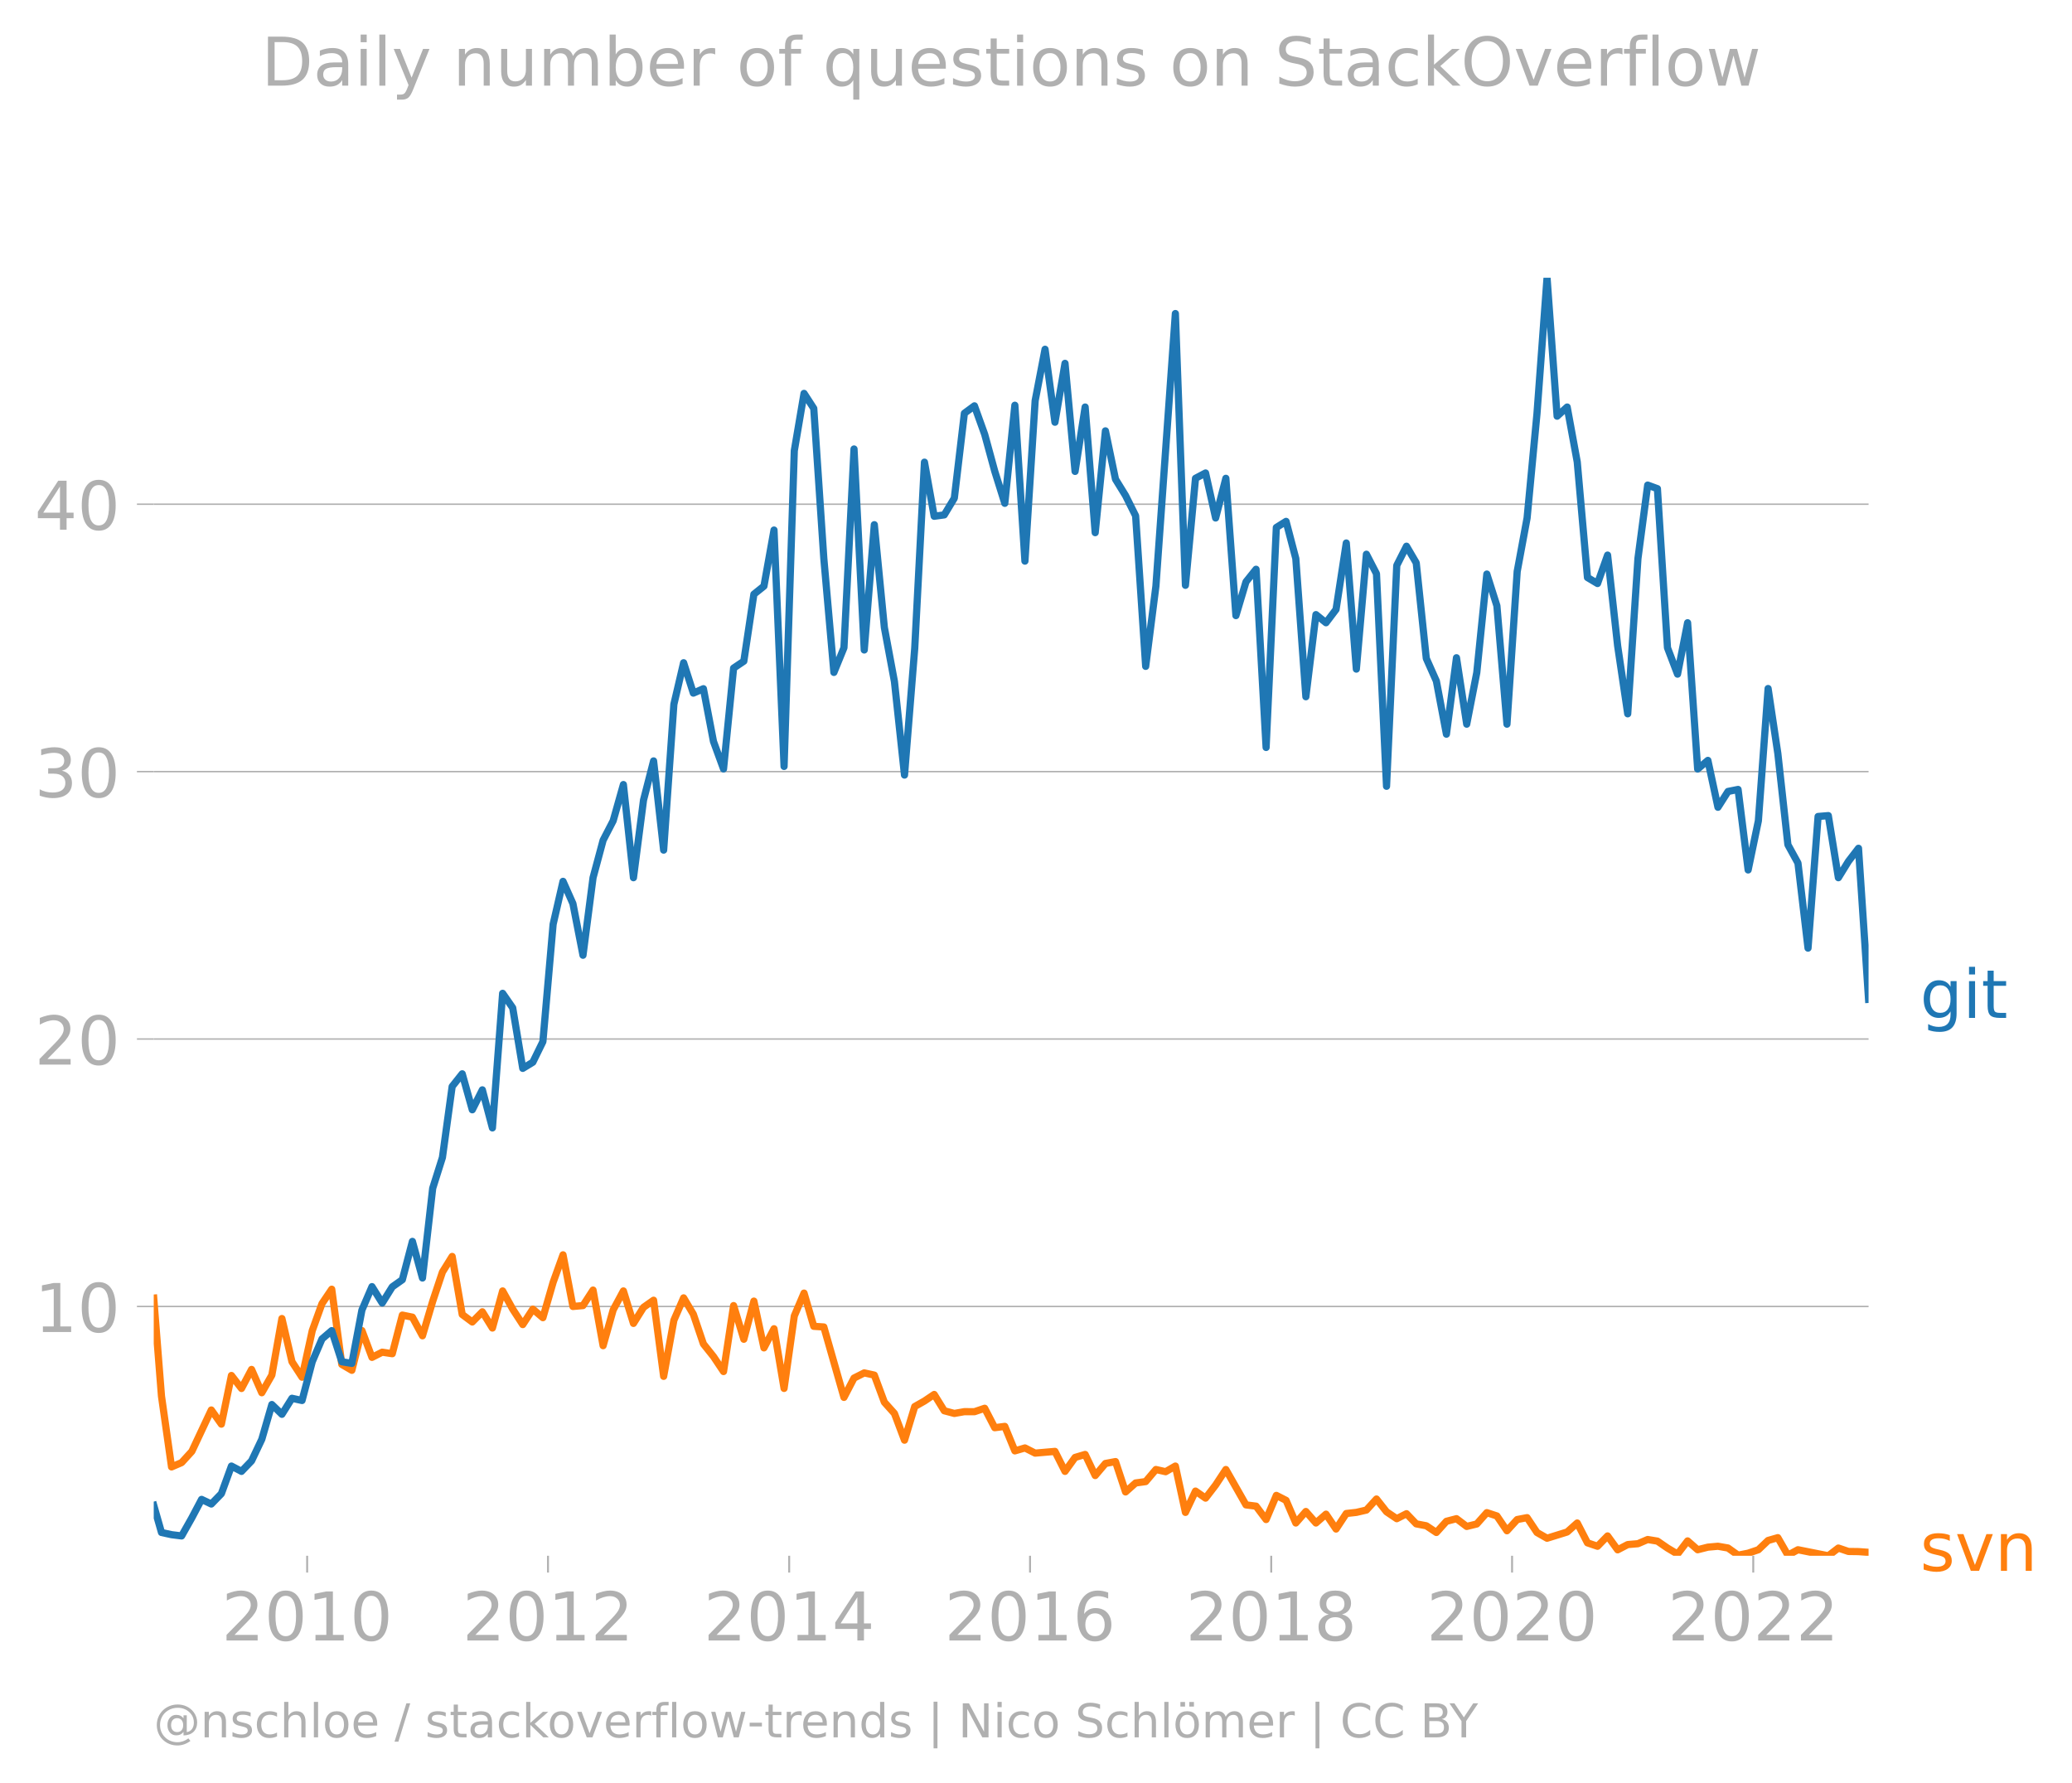
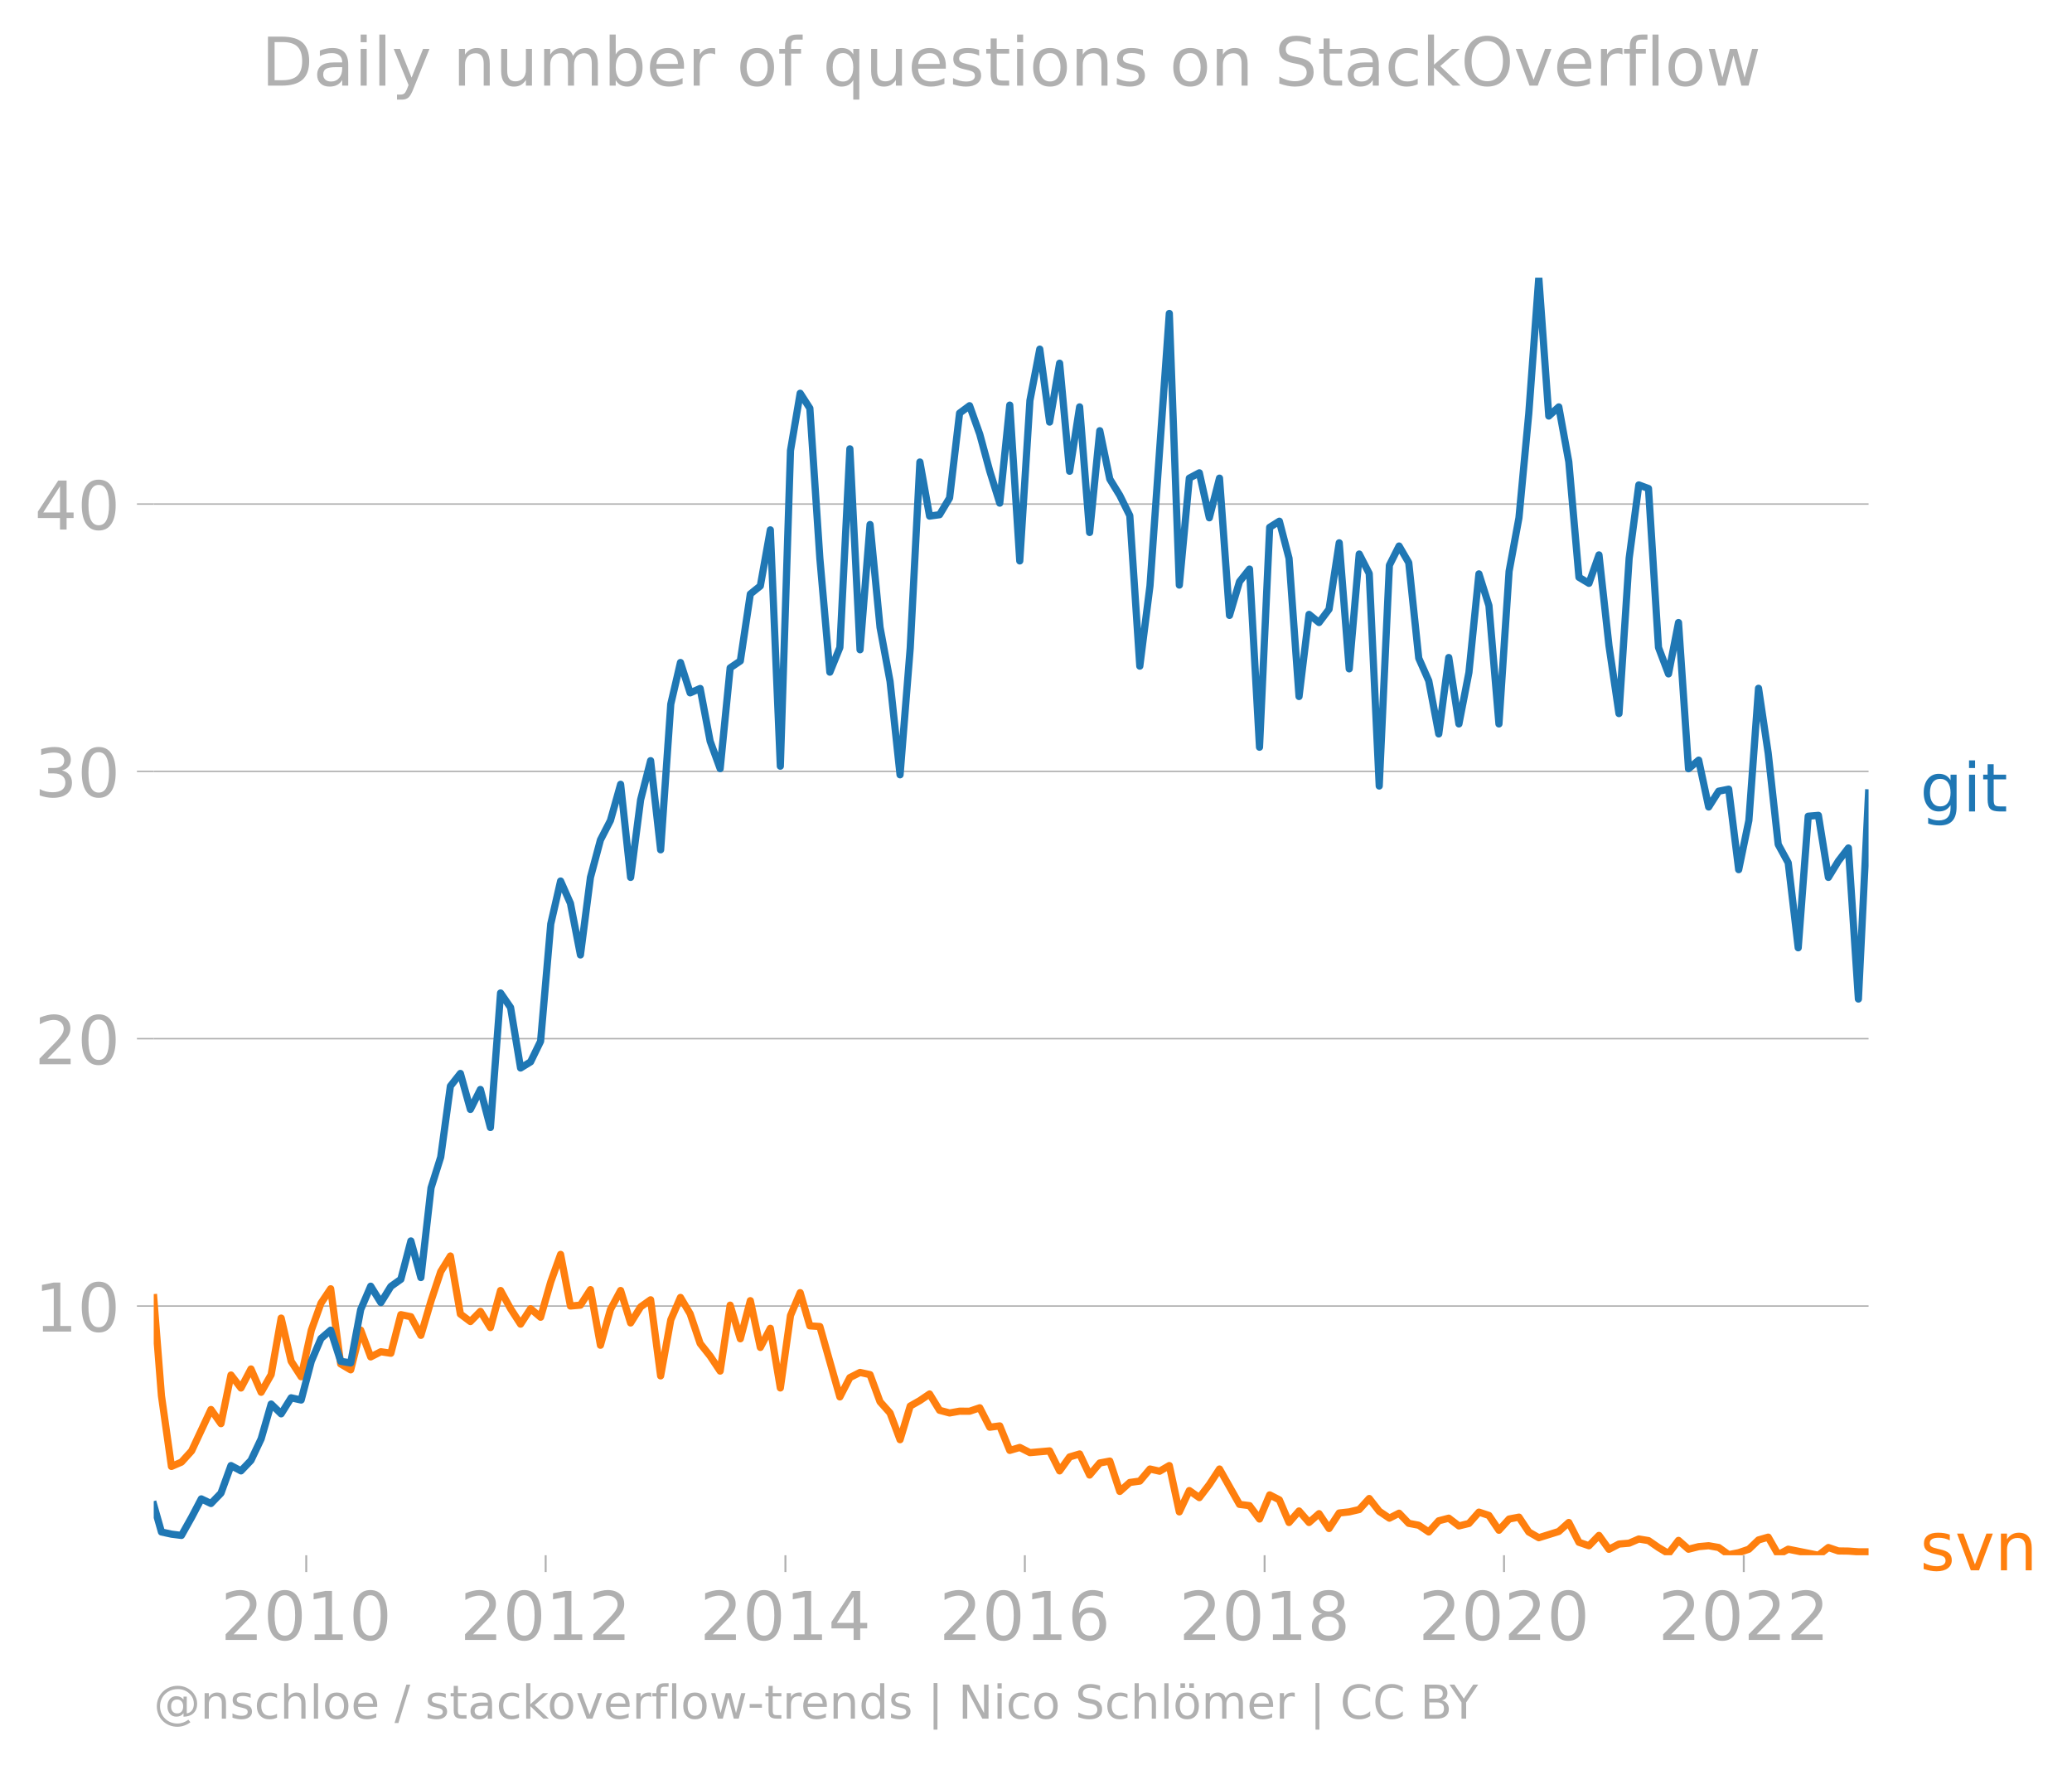
- <svg xmlns="http://www.w3.org/2000/svg" xmlns:xlink="http://www.w3.org/1999/xlink" width="575.334" height="494.999" viewBox="0 0 431.5 371.249">
+ <svg xmlns="http://www.w3.org/2000/svg" xmlns:xlink="http://www.w3.org/1999/xlink" width="575.334" height="489.969" viewBox="0 0 431.5 367.477">
  <defs>
    <style>*{stroke-linejoin:round;stroke-linecap:butt}</style>
  </defs>
  <g id="figure_1">
-     <path id="patch_1" d="M0 371.25h431.5V0H0v371.25z" style="fill:none" />
+     <path id="patch_1" d="M0 367.477h431.5V0H0v367.477z" style="fill:none" />
    <g id="axes_1">
      <path id="patch_2" d="M32.015 323.95h357.12V57.838H32.015V323.95z" style="fill:none" />
      <g id="matplotlib.axis_1">
        <g id="xtick_1">
          <g id="line2d_1">
            <defs>
-               <path id="m7715d32bd5" d="M0 0v3.5" style="stroke:#b0b0b0;stroke-width:.4" />
-             </defs>
-             <use xlink:href="#m7715d32bd5" x="63.965" y="323.95" style="fill:#b0b0b0;stroke:#b0b0b0;stroke-width:.4" />
-           </g>
-           <g id="text_1" style="fill:#b0b0b0" transform="matrix(.14 0 0 -.14 46.15 341.588)">
+               <path id="m2896858493" d="M0 0v3.5" style="stroke:#b0b0b0;stroke-width:.4" />
+             </defs>
+             <use xlink:href="#m2896858493" x="63.776" y="323.95" style="fill:#b0b0b0;stroke:#b0b0b0;stroke-width:.4" />
+           </g>
+           <g id="text_1" style="fill:#b0b0b0" transform="matrix(.14 0 0 -.14 45.96 341.588)">
            <defs>
              <path id="DejaVuSans-32" d="M1228 531h2203V0H469v531q359 372 979 998 621 627 780 809 303 340 423 576 121 236 121 464 0 372-261 606-261 235-680 235-297 0-627-103-329-103-704-313v638q381 153 712 231 332 78 607 78 725 0 1156-363 431-362 431-968 0-288-108-546-107-257-392-607-78-91-497-524-418-433-1181-1211z" transform="scale(.01563)" />
              <path id="DejaVuSans-30" d="M2034 4250q-487 0-733-480-245-479-245-1442 0-959 245-1439 246-480 733-480 491 0 736 480 246 480 246 1439 0 963-246 1442-245 480-736 480zm0 500q785 0 1199-621 414-620 414-1801 0-1178-414-1799Q2819-91 2034-91q-784 0-1198 620-414 621-414 1799 0 1181 414 1801 414 621 1198 621z" transform="scale(.01563)" />
              <path id="DejaVuSans-31" d="M794 531h1031v3560L703 3866v575l1116 225h631V531h1031V0H794v531z" transform="scale(.01563)" />
            </defs>
            <use xlink:href="#DejaVuSans-32" />
            <use xlink:href="#DejaVuSans-30" x="63.623" />
            <use xlink:href="#DejaVuSans-31" x="127.246" />
            <use xlink:href="#DejaVuSans-30" x="190.869" />
          </g>
        </g>
        <g id="xtick_2">
-           <use xlink:href="#m7715d32bd5" id="line2d_2" x="114.123" y="323.95" style="fill:#b0b0b0;stroke:#b0b0b0;stroke-width:.4" />
-           <g id="text_2" style="fill:#b0b0b0" transform="matrix(.14 0 0 -.14 96.308 341.588)">
+           <use xlink:href="#m2896858493" id="line2d_2" x="113.637" y="323.95" style="fill:#b0b0b0;stroke:#b0b0b0;stroke-width:.4" />
+           <g id="text_2" style="fill:#b0b0b0" transform="matrix(.14 0 0 -.14 95.822 341.588)">
            <use xlink:href="#DejaVuSans-32" />
            <use xlink:href="#DejaVuSans-30" x="63.623" />
            <use xlink:href="#DejaVuSans-31" x="127.246" />
            <use xlink:href="#DejaVuSans-32" x="190.869" />
          </g>
        </g>
        <g id="xtick_3">
-           <use xlink:href="#m7715d32bd5" id="line2d_3" x="164.35" y="323.95" style="fill:#b0b0b0;stroke:#b0b0b0;stroke-width:.4" />
-           <g id="text_3" style="fill:#b0b0b0" transform="matrix(.14 0 0 -.14 146.535 341.588)">
+           <use xlink:href="#m2896858493" id="line2d_3" x="163.566" y="323.95" style="fill:#b0b0b0;stroke:#b0b0b0;stroke-width:.4" />
+           <g id="text_3" style="fill:#b0b0b0" transform="matrix(.14 0 0 -.14 145.75 341.588)">
            <defs>
              <path id="DejaVuSans-34" d="M2419 4116 825 1625h1594v2491zm-166 550h794V1625h666v-525h-666V0h-628v1100H313v609l1940 2957z" transform="scale(.01563)" />
            </defs>
            <use xlink:href="#DejaVuSans-32" />
            <use xlink:href="#DejaVuSans-30" x="63.623" />
            <use xlink:href="#DejaVuSans-31" x="127.246" />
            <use xlink:href="#DejaVuSans-34" x="190.869" />
          </g>
        </g>
        <g id="xtick_4">
-           <use xlink:href="#m7715d32bd5" id="line2d_4" x="214.509" y="323.95" style="fill:#b0b0b0;stroke:#b0b0b0;stroke-width:.4" />
-           <g id="text_4" style="fill:#b0b0b0" transform="matrix(.14 0 0 -.14 196.694 341.588)">
+           <use xlink:href="#m2896858493" id="line2d_4" x="213.427" y="323.95" style="fill:#b0b0b0;stroke:#b0b0b0;stroke-width:.4" />
+           <g id="text_4" style="fill:#b0b0b0" transform="matrix(.14 0 0 -.14 195.612 341.588)">
            <defs>
              <path id="DejaVuSans-36" d="M2113 2584q-425 0-674-291-248-290-248-796 0-503 248-796 249-292 674-292t673 292q248 293 248 796 0 506-248 796-248 291-673 291zm1253 1979v-575q-238 112-480 171-242 60-480 60-625 0-955-422-329-422-376-1275 184 272 462 417 279 145 613 145 703 0 1111-427 408-426 408-1160 0-719-425-1154Q2819-91 2113-91q-810 0-1238 620-428 621-428 1799 0 1106 525 1764t1409 658q238 0 480-47t505-140z" transform="scale(.01563)" />
            </defs>
            <use xlink:href="#DejaVuSans-32" />
            <use xlink:href="#DejaVuSans-30" x="63.623" />
            <use xlink:href="#DejaVuSans-31" x="127.246" />
            <use xlink:href="#DejaVuSans-36" x="190.869" />
          </g>
        </g>
        <g id="xtick_5">
-           <use xlink:href="#m7715d32bd5" id="line2d_5" x="264.736" y="323.95" style="fill:#b0b0b0;stroke:#b0b0b0;stroke-width:.4" />
-           <g id="text_5" style="fill:#b0b0b0" transform="matrix(.14 0 0 -.14 246.92 341.588)">
+           <use xlink:href="#m2896858493" id="line2d_5" x="263.356" y="323.95" style="fill:#b0b0b0;stroke:#b0b0b0;stroke-width:.4" />
+           <g id="text_5" style="fill:#b0b0b0" transform="matrix(.14 0 0 -.14 245.54 341.588)">
            <defs>
              <path id="DejaVuSans-38" d="M2034 2216q-450 0-708-241-257-241-257-662 0-422 257-663 258-241 708-241t709 242q260 243 260 662 0 421-258 662-257 241-711 241zm-631 268q-406 100-633 378-226 279-226 679 0 559 398 884 399 325 1092 325 697 0 1094-325t397-884q0-400-227-679-226-278-629-378 456-106 710-416 255-309 255-755 0-679-414-1042Q2806-91 2034-91q-771 0-1186 362-414 363-414 1042 0 446 256 755 257 310 713 416zm-231 997q0-362 226-565 227-203 636-203 407 0 636 203 230 203 230 565 0 363-230 566-229 203-636 203-409 0-636-203-226-203-226-566z" transform="scale(.01563)" />
            </defs>
            <use xlink:href="#DejaVuSans-32" />
            <use xlink:href="#DejaVuSans-30" x="63.623" />
            <use xlink:href="#DejaVuSans-31" x="127.246" />
            <use xlink:href="#DejaVuSans-38" x="190.869" />
          </g>
        </g>
        <g id="xtick_6">
-           <use xlink:href="#m7715d32bd5" id="line2d_6" x="314.894" y="323.95" style="fill:#b0b0b0;stroke:#b0b0b0;stroke-width:.4" />
-           <g id="text_6" style="fill:#b0b0b0" transform="matrix(.14 0 0 -.14 297.079 341.588)">
+           <use xlink:href="#m2896858493" id="line2d_6" x="313.217" y="323.95" style="fill:#b0b0b0;stroke:#b0b0b0;stroke-width:.4" />
+           <g id="text_6" style="fill:#b0b0b0" transform="matrix(.14 0 0 -.14 295.402 341.588)">
            <use xlink:href="#DejaVuSans-32" />
            <use xlink:href="#DejaVuSans-30" x="63.623" />
            <use xlink:href="#DejaVuSans-32" x="127.246" />
            <use xlink:href="#DejaVuSans-30" x="190.869" />
          </g>
        </g>
        <g id="xtick_7">
-           <use xlink:href="#m7715d32bd5" id="line2d_7" x="365.121" y="323.95" style="fill:#b0b0b0;stroke:#b0b0b0;stroke-width:.4" />
-           <g id="text_7" style="fill:#b0b0b0" transform="matrix(.14 0 0 -.14 347.306 341.588)">
+           <use xlink:href="#m2896858493" id="line2d_7" x="363.146" y="323.95" style="fill:#b0b0b0;stroke:#b0b0b0;stroke-width:.4" />
+           <g id="text_7" style="fill:#b0b0b0" transform="matrix(.14 0 0 -.14 345.33 341.588)">
            <use xlink:href="#DejaVuSans-32" />
            <use xlink:href="#DejaVuSans-30" x="63.623" />
            <use xlink:href="#DejaVuSans-32" x="127.246" />
            <use xlink:href="#DejaVuSans-32" x="190.869" />
          </g>
        </g>
      </g>
      <g id="matplotlib.axis_2">
        <g id="ytick_1">
-           <path id="line2d_8" d="M32.015 272.037h357.12" clip-path="url(#p0eac6fe638)" style="fill:none;stroke:#b0b0b0;stroke-width:.3;stroke-linecap:square" />
+           <path id="line2d_8" d="M32.015 272.037h357.12" clip-path="url(#p877e43c0c1)" style="fill:none;stroke:#b0b0b0;stroke-width:.3;stroke-linecap:square" />
          <g id="line2d_9">
            <defs>
-               <path id="mdf705afd7d" d="M0 0h-3.5" style="stroke:#b0b0b0;stroke-width:.3" />
-             </defs>
-             <use xlink:href="#mdf705afd7d" x="32.015" y="272.037" style="fill:#b0b0b0;stroke:#b0b0b0;stroke-width:.3" />
+               <path id="m91ceaec5b8" d="M0 0h-3.5" style="stroke:#b0b0b0;stroke-width:.3" />
+             </defs>
+             <use xlink:href="#m91ceaec5b8" x="32.015" y="272.037" style="fill:#b0b0b0;stroke:#b0b0b0;stroke-width:.3" />
          </g>
          <g id="text_8" style="fill:#b0b0b0" transform="matrix(.14 0 0 -.14 7.2 277.356)">
            <use xlink:href="#DejaVuSans-31" />
            <use xlink:href="#DejaVuSans-30" x="63.623" />
          </g>
        </g>
        <g id="ytick_2">
-           <path id="line2d_10" d="M32.015 216.353h357.12" clip-path="url(#p0eac6fe638)" style="fill:none;stroke:#b0b0b0;stroke-width:.3;stroke-linecap:square" />
-           <use xlink:href="#mdf705afd7d" id="line2d_11" x="32.015" y="216.353" style="fill:#b0b0b0;stroke:#b0b0b0;stroke-width:.3" />
+           <path id="line2d_10" d="M32.015 216.353h357.12" clip-path="url(#p877e43c0c1)" style="fill:none;stroke:#b0b0b0;stroke-width:.3;stroke-linecap:square" />
+           <use xlink:href="#m91ceaec5b8" id="line2d_11" x="32.015" y="216.353" style="fill:#b0b0b0;stroke:#b0b0b0;stroke-width:.3" />
          <g id="text_9" style="fill:#b0b0b0" transform="matrix(.14 0 0 -.14 7.2 221.672)">
            <use xlink:href="#DejaVuSans-32" />
            <use xlink:href="#DejaVuSans-30" x="63.623" />
          </g>
        </g>
        <g id="ytick_3">
-           <path id="line2d_12" d="M32.015 160.669h357.12" clip-path="url(#p0eac6fe638)" style="fill:none;stroke:#b0b0b0;stroke-width:.3;stroke-linecap:square" />
-           <use xlink:href="#mdf705afd7d" id="line2d_13" x="32.015" y="160.669" style="fill:#b0b0b0;stroke:#b0b0b0;stroke-width:.3" />
+           <path id="line2d_12" d="M32.015 160.669h357.12" clip-path="url(#p877e43c0c1)" style="fill:none;stroke:#b0b0b0;stroke-width:.3;stroke-linecap:square" />
+           <use xlink:href="#m91ceaec5b8" id="line2d_13" x="32.015" y="160.669" style="fill:#b0b0b0;stroke:#b0b0b0;stroke-width:.3" />
          <g id="text_10" style="fill:#b0b0b0" transform="matrix(.14 0 0 -.14 7.2 165.987)">
            <defs>
              <path id="DejaVuSans-33" d="M2597 2516q453-97 707-404 255-306 255-756 0-690-475-1069Q2609-91 1734-91q-293 0-604 58T488 141v609q262-153 574-231 313-78 654-78 593 0 904 234t311 681q0 413-289 645-289 233-804 233h-544v519h569q465 0 712 186t247 536q0 359-255 551-254 193-729 193-260 0-557-57-297-56-653-174v562q360 100 674 150t592 50q719 0 1137-327 419-326 419-882 0-388-222-655t-631-370z" transform="scale(.01563)" />
            </defs>
            <use xlink:href="#DejaVuSans-33" />
            <use xlink:href="#DejaVuSans-30" x="63.623" />
          </g>
        </g>
        <g id="ytick_4">
-           <path id="line2d_14" d="M32.015 104.984h357.12" clip-path="url(#p0eac6fe638)" style="fill:none;stroke:#b0b0b0;stroke-width:.3;stroke-linecap:square" />
-           <use xlink:href="#mdf705afd7d" id="line2d_15" x="32.015" y="104.984" style="fill:#b0b0b0;stroke:#b0b0b0;stroke-width:.3" />
+           <path id="line2d_14" d="M32.015 104.984h357.12" clip-path="url(#p877e43c0c1)" style="fill:none;stroke:#b0b0b0;stroke-width:.3;stroke-linecap:square" />
+           <use xlink:href="#m91ceaec5b8" id="line2d_15" x="32.015" y="104.984" style="fill:#b0b0b0;stroke:#b0b0b0;stroke-width:.3" />
          <g id="text_11" style="fill:#b0b0b0" transform="matrix(.14 0 0 -.14 7.2 110.303)">
            <use xlink:href="#DejaVuSans-34" />
            <use xlink:href="#DejaVuSans-30" x="63.623" />
          </g>
        </g>
      </g>
-       <path id="line2d_16" d="m32.015 270.297 1.615 20.422 2.095 14.73 2.096-.899 2.13-2.335 4.054-8.622 2.096 2.946 2.095-10.131 2.096 2.706 2.096-3.964 2.13 4.85 2.095-3.67 2.096-11.778 2.095 8.994 2.096 3.22 2.13-9.699 2.027-5.626 2.027-2.996 2.096 15.657 2.095 1.228 2.096-8.28 2.096 5.586 2.13-1.078 2.095.317 2.096-8.041 2.096.43 2.095 3.88 2.13-7.184 2.027-6.082 2.027-3.259 2.096 12.089 2.095 1.563 2.096-2.12 2.096 3.377 2.13-7.724 2.095 3.79 2.096 3.216 2.096-3.216 2.095 1.779 2.13-7.365 2.062-5.723 2.061 10.752 2.096-.185 2.095-3.227 2.096 11.58 2.096-7.449 2.13-3.952 2.095 6.76 2.096-3.347 2.096-1.479 2.095 15.85 2.13-11.676 2.027-4.664 2.027 3.406 2.096 6.18 2.095 2.622 2.096 3.131 2.096-13.73 2.13 7.006 2.095-7.94 2.096 9.737 2.096-3.982 2.095 12.424 2.13-15.089 2.027-4.76 2.027 6.916 2.096.138 4.191 14.663 2.096-4.023 2.13-1.078 2.096.46 2.095 5.647 2.096 2.335 2.096 5.569 2.13-7.006 2.026-1.148 2.027-1.367 2.096 3.395 2.096.557 2.095-.37 2.096.011 2.13-.718 2.096 4.047 2.095-.275 2.096 5.101 2.096-.61 2.13 1.077 4.122-.36 2.096 4.162 2.096-2.904 2.095-.622 2.096 4.394 2.13-2.514 2.096-.395 2.095 6.322 2.096-1.868 2.095-.287 2.13-2.515 2.027.456 2.027-1.174 2.096 9.646 2.096-4.437 2.095 1.467 2.096-2.725 2.13-3.233 4.191 7.365 2.096.263 2.096 2.79 2.13-5.03 2.027 1.034 2.027 4.715 2.095-2.395 2.096 2.395 2.095-1.838 2.096 3.095 2.13-3.233 2.096-.233 2.095-.485 2.096-2.3 2.096 2.659 2.13 1.437 2.027-1.033 2.027 2.11 2.095.396 2.096 1.4 2.096-2.328 2.095-.545 2.13 1.616 2.096-.514 2.096-2.36 2.095.689 2.096 3.084 2.13-2.336 2.061-.396 2.061 3.09 2.096 1.198 4.191-1.299 2.096-1.874 2.13 4.131 2.096.713 2.095-2.15 2.096 2.892 2.096-1.095 2.13-.18 2.027-.872 2.027.333 2.095 1.443 2.096 1.252 2.096-2.737 2.095 1.838 2.13-.538 2.096-.186 2.096.365 2.095 1.491 2.096-.413 2.13-.719 2.027-1.93 2.027-.584 2.095 3.646 2.096-1.132 6.321 1.258 2.096-1.61 2.096.712 2.095.03 2.096.15h0" clip-path="url(#p0eac6fe638)" style="fill:none;stroke:#ff7f0e;stroke-width:1.5;stroke-linecap:square" />
-       <path id="line2d_17" d="m32.015 313.453 1.615 5.647 2.095.455 2.096.263 2.13-3.772 2.027-3.836 2.027.962 2.096-2.155 2.095-5.748 2.096 1.107 2.096-2.185 2.13-4.49 2.095-7.246 2.096 2.036 2.095-3.335 2.096.46 2.13-8.082 2.027-4.735 2.027-1.732 2.096 6.479 2.095.347 2.096-11.113 2.096-4.874 2.13 3.413 2.095-3.365 2.096-1.485 2.096-7.981 2.095 7.622 2.13-18.681 2.027-6.416 2.027-14.78 2.096-2.641 2.095 7.49 2.096-4.149 2.096 7.922 2.13-28.022 2.095 3.023 2.096 12.604 2.096-1.281 2.095-4.287 2.13-24.43 2.062-8.944 2.061 4.634 2.096 10.753 2.095-16.142 2.096-7.802 2.096-4.054 2.13-7.544 2.095 19.394 2.096-16.16 2.096-8.156 2.095 18.574 2.13-30.357 2.027-8.661 2.027 6.325 2.096-.916 2.095 10.976 2.096 5.73 2.096-20.999 2.13-1.437 2.095-13.945 2.096-1.682 2.096-11.682 2.095 49.224 2.13-65.744 2.027-11.932 2.027 3.13 2.096 31.262 2.096 23.704 2.095-5.143 2.096-41.38 2.13 41.853 2.096-26.088 2.095 21.418 2.096 11.25 2.096 19.466 2.13-26.405 2.026-38.748 2.027 11.265 2.096-.288 2.096-3.484 2.095-17.676 2.096-1.545 2.13 5.928 2.096 7.682 2.095 6.688 2.096-20.423 2.096 32.458 2.13-33.41 2.06-10.704 2.062 15.194 2.096-12.262 2.096 22.501 2.095-13.406 2.096 26.16 2.13-21.196 2.096 10.07 2.095 3.402 2.096 4.209 2.095 31.357 2.13-16.705 4.054-56.763 2.096 56.589 2.096-22.28 2.095-1.108 2.096 9.371 2.13-8.263 2.096 28.59 2.095-7.035 2.096-2.616 2.096 37.105 2.13-45.805 2.027-1.27 2.027 7.737 2.095 28.776 2.096-17.1 2.095 1.694 2.096-2.772 2.13-13.832 2.096 26.256 2.095-23.92 2.096 4.059 2.096 44.26 2.13-45.984 2.027-4.004 2.027 3.465 2.095 19.896 2.096 4.713 2.096 11.065 2.095-15.915 2.13 13.831 2.096-10.724 2.096-20.531 2.095 6.61 2.096 24.645 2.13-31.794 2.061-11.13 2.061-21.742 2.096-28.285 2.096 28.824 2.095-1.91 2.096 11.43 2.13 24.07 2.096 1.252 2.095-5.922 2.096 18.915 2.096 14.136 2.13-32.332 2.027-15.294 2.027.744 2.095 33.117 2.096 5.503 2.096-10.7 2.095 30.459 2.13-1.797 2.096 9.76 2.096-3.293 2.095-.42 2.096 16.766 2.13-10.239 2.027-27.54 2.027 13.53 2.095 18.992 2.096 3.82 2.096 17.711 2.095-27.41 2.13-.18 2.096 12.927 2.096-3.407 2.095-2.719 2.096 31.46h0" clip-path="url(#p0eac6fe638)" style="fill:none;stroke:#1f77b4;stroke-width:1.5;stroke-linecap:square" />
-       <g id="text_12" style="fill:#1f77b4" transform="matrix(.14 0 0 -.14 399.849 211.953)">
+       <path id="line2d_16" d="m32.015 270.297 1.605 20.422 2.083 14.73 2.084-.899 2.117-2.335 4.03-8.622 2.083 2.946 2.083-10.131 2.083 2.706 2.084-3.964 2.117 4.85 2.083-3.67 2.084-11.778 2.083 8.994 2.083 3.22 2.117-9.699 2.015-5.626 2.015-2.996 2.083 15.657 2.084 1.228 2.083-8.28 2.083 5.586 2.118-1.078 2.083.317 2.083-8.041 2.083.43 2.083 3.88 2.118-7.184 2.015-6.082 2.015-3.259 2.083 12.089 2.083 1.563 2.083-2.12 2.084 3.377 2.117-7.724 2.083 3.79 2.083 3.216 2.084-3.216 2.083 1.779 2.117-7.365 2.05-5.723 2.048 10.752 2.084-.185 2.083-3.227 2.083 11.58 2.083-7.449 2.118-3.952 2.083 6.76 2.083-3.347 2.083-1.479 2.084 15.85 2.117-11.676 2.015-4.664 2.015 3.406 2.083 6.18 2.083 2.622 2.084 3.131 2.083-13.73 2.117 7.006 2.083-7.94 2.084 9.737 2.083-3.982 2.083 12.424 2.117-15.089 2.015-4.76 2.015 6.916 2.084.138 4.166 14.663 2.083-4.023 2.118-1.078 2.083.46 2.083 5.647 2.083 2.335 2.084 5.569 2.117-7.006 2.015-1.148 2.015-1.367 2.083 3.395 2.083.557 2.083-.37 2.084.011 2.117-.718 2.083 4.047 2.083-.275 2.084 5.101 2.083-.61 2.117 1.077 4.098-.36 2.084 4.162 2.083-2.904 2.083-.622 2.083 4.394 2.118-2.514 2.083-.395 2.083 6.322 2.083-1.868 2.084-.287 2.117-2.515 2.015.456 2.015-1.174 2.083 9.646 2.083-4.437 2.084 1.467 2.083-2.725 2.117-3.233 4.167 7.365 2.083.263 2.083 2.79 2.118-5.03 2.014 1.034 2.015 4.715 2.084-2.395 2.083 2.395 2.083-1.838 2.083 3.095 2.118-3.233 2.083-.233 2.083-.485 2.083-2.3 2.084 2.659 2.117 1.437 2.015-1.033 2.015 2.11 2.083.396 2.083 1.4 2.083-2.328 2.084-.545 2.117 1.616 2.083-.514 2.084-2.36 2.083.689 2.083 3.084 2.117-2.336 2.05-.396 2.049 3.09 2.083 1.198 4.166-1.299 2.083-1.874 2.118 4.131 2.083.713 2.083-2.15 2.084 2.892 2.083-1.095 2.117-.18 2.015-.872 2.015.333 2.083 1.443 2.083 1.252 2.084-2.737 2.083 1.838 2.117-.538 2.083-.186 2.084.365 2.083 1.491 2.083-.413 2.118-.719 2.014-1.93 2.015-.584 2.084 3.646 2.083-1.132 6.284 1.258 2.083-1.61 2.083.712 2.083.03 2.084.15h2.117" clip-path="url(#p877e43c0c1)" style="fill:none;stroke:#ff7f0e;stroke-width:1.5;stroke-linecap:square" />
+       <path id="line2d_17" d="m32.015 313.453 1.605 5.647 2.083.455 2.084.263 2.117-3.772 2.015-3.836 2.015.962 2.083-2.155 2.083-5.748 2.083 1.107 2.084-2.185 2.117-4.49 2.083-7.246 2.084 2.036 2.083-3.335 2.083.46 2.117-8.082 2.015-4.735 2.015-1.732 2.083 6.479 2.084.347 2.083-11.113 2.083-4.874 2.118 3.413 2.083-3.365 2.083-1.485 2.083-7.981 2.083 7.622 2.118-18.681 2.015-6.416 2.015-14.78 2.083-2.641 2.083 7.49 2.083-4.149 2.084 7.922 2.117-28.022 2.083 3.023 2.083 12.604 2.084-1.281 2.083-4.287 2.117-24.43 2.05-8.944 2.048 4.634 2.084 10.753 2.083-16.142 2.083-7.802 2.083-4.054 2.118-7.544 2.083 19.394 2.083-16.16 2.083-8.156 2.084 18.574 2.117-30.357 2.015-8.661 2.015 6.325 2.083-.916 2.083 10.976 2.084 5.73 2.083-20.999 2.117-1.437 2.083-13.945 2.084-1.682 2.083-11.682 2.083 49.224 2.117-65.744 2.015-11.932 2.015 3.13 2.084 31.262 2.083 23.704 2.083-5.143 2.083-41.38 2.118 41.853 2.083-26.088 2.083 21.418 2.083 11.25 2.084 19.466 2.117-26.405 2.015-38.748 2.015 11.265 2.083-.288 2.083-3.484 2.083-17.676 2.084-1.545 2.117 5.928 2.083 7.682 2.083 6.688 2.084-20.423 2.083 32.458 2.117-33.41 2.05-10.704 2.048 15.194 2.084-12.262 2.083 22.501 2.083-13.406 2.083 26.16 2.118-21.196 2.083 10.07 2.083 3.402 2.083 4.209 2.084 31.357 2.117-16.705 4.03-56.763 2.083 56.589 2.083-22.28 2.084-1.108 2.083 9.371 2.117-8.263 2.083 28.59 2.084-7.035 2.083-2.616 2.083 37.105 2.118-45.805 2.014-1.27 2.015 7.737 2.084 28.776 2.083-17.1 2.083 1.694 2.083-2.772 2.118-13.832 2.083 26.256 2.083-23.92 2.083 4.059 2.084 44.26 2.117-45.984 2.015-4.004 2.015 3.465 2.083 19.896 2.083 4.713 2.083 11.065 2.084-15.915 2.117 13.831 2.083-10.724 2.084-20.531 2.083 6.61 2.083 24.645 2.117-31.794 2.05-11.13 2.049-21.742 2.083-28.285 2.083 28.824 2.083-1.91 2.083 11.43 2.118 24.07 2.083 1.252 2.083-5.922 2.084 18.915 2.083 14.136 2.117-32.332 2.015-15.294 2.015.744 2.083 33.117 2.083 5.503 2.084-10.7 2.083 30.459 2.117-1.797 2.083 9.76 2.084-3.293 2.083-.42 2.083 16.766 2.118-10.239 2.014-27.54 2.015 13.53 2.084 18.992 2.083 3.82 2.083 17.711 2.083-27.41 2.118-.18 2.083 12.927 2.083-3.407 2.083-2.719 2.084 31.46 2.117-42.932h0" clip-path="url(#p877e43c0c1)" style="fill:none;stroke:#1f77b4;stroke-width:1.5;stroke-linecap:square" />
+       <g id="text_12" style="fill:#1f77b4" transform="matrix(.14 0 0 -.14 399.849 169.022)">
        <defs>
          <path id="DejaVuSans-67" d="M2906 1791q0 625-258 968-257 344-723 344-462 0-720-344-258-343-258-968 0-622 258-966t720-344q466 0 723 344 258 344 258 966zm575-1357q0-893-397-1329-396-436-1215-436-303 0-572 45t-522 139v559q253-137 500-202 247-66 503-66 566 0 847 295t281 892v285q-178-310-456-463T1784 0Q1141 0 747 490 353 981 353 1791q0 812 394 1302 394 491 1037 491 388 0 666-153t456-462v531h575V434z" transform="scale(.01563)" />
          <path id="DejaVuSans-69" d="M603 3500h575V0H603v3500zm0 1363h575v-729H603v729z" transform="scale(.01563)" />
          <path id="DejaVuSans-74" d="M1172 4494v-994h1184v-447H1172V1153q0-428 117-550t477-122h590V0h-590q-666 0-919 248-253 249-253 905v1900H172v447h422v994h578z" transform="scale(.01563)" />
        </defs>
        <use xlink:href="#DejaVuSans-67" />
        <use xlink:href="#DejaVuSans-69" x="63.477" />
        <use xlink:href="#DejaVuSans-74" x="91.26" />
      </g>
      <g id="text_13" style="fill:#ff7f0e" transform="matrix(.14 0 0 -.14 399.849 327.094)">
        <defs>
          <path id="DejaVuSans-73" d="M2834 3397v-544q-243 125-506 187-262 63-544 63-428 0-642-131t-214-394q0-200 153-314t616-217l197-44q612-131 870-370t258-667q0-488-386-773Q2250-91 1575-91q-281 0-586 55T347 128v594q319-166 628-249 309-82 613-82 406 0 624 139 219 139 219 392 0 234-158 359-157 125-692 241l-200 47q-534 112-772 345-237 233-237 639 0 494 350 762 350 269 994 269 318 0 599-47 282-46 519-140z" transform="scale(.01563)" />
          <path id="DejaVuSans-76" d="M191 3500h609L1894 563l1094 2937h609L2284 0h-781L191 3500z" transform="scale(.01563)" />
          <path id="DejaVuSans-6e" d="M3513 2113V0h-575v2094q0 497-194 743-194 247-581 247-466 0-735-297-269-296-269-809V0H581v3500h578v-544q207 316 486 472 280 156 646 156 603 0 912-373 310-373 310-1098z" transform="scale(.01563)" />
        </defs>
        <use xlink:href="#DejaVuSans-73" />
        <use xlink:href="#DejaVuSans-76" x="52.1" />
        <use xlink:href="#DejaVuSans-6e" x="111.279" />
      </g>
-       <g id="text_14" style="fill:#b0b0b0" transform="matrix(.09716 0 0 -.09716 32.015 361.758)">
+       <g id="text_14" style="fill:#b0b0b0" transform="matrix(.09716 0 0 -.09716 32.015 357.986)">
        <defs>
          <path id="DejaVuSans-40" d="M2381 1678q0-447 222-702 222-254 610-254 384 0 604 256 221 256 221 700 0 438-225 695-225 258-607 258-378 0-602-256-223-256-223-697zm1703-934q-187-241-429-355t-564-114q-538 0-874 389t-336 1014q0 625 337 1015 338 391 873 391 322 0 565-117 244-117 428-354v409h447V722q457 69 714 417 258 349 258 902 0 334-99 628-98 294-298 544-325 409-792 626t-1017 217q-384 0-738-102-353-101-653-301-490-319-767-836-276-517-276-1120 0-497 179-932 180-434 521-765 328-325 759-495 431-171 922-171 403 0 792 136t714 389l281-347q-390-303-851-464t-936-161q-578 0-1091 205-512 205-912 595Q841 78 631 592q-209 514-209 1105 0 569 212 1084 213 516 607 907 403 396 931 607t1119 211q662 0 1229-272 568-271 952-771 234-307 357-666 124-359 124-744 0-822-497-1297T4084 263v481z" transform="scale(.01563)" />
          <path id="DejaVuSans-63" d="M3122 3366v-538q-244 135-489 202t-495 67q-560 0-870-355-309-354-309-995t309-996q310-354 870-354 250 0 495 67t489 202V134Q2881 22 2623-34q-257-57-548-57-791 0-1257 497-465 497-465 1341 0 856 470 1346 471 491 1290 491 265 0 518-55 253-54 491-163z" transform="scale(.01563)" />
          <path id="DejaVuSans-68" d="M3513 2113V0h-575v2094q0 497-194 743-194 247-581 247-466 0-735-297-269-296-269-809V0H581v4863h578V2956q207 316 486 472 280 156 646 156 603 0 912-373 310-373 310-1098z" transform="scale(.01563)" />
          <path id="DejaVuSans-6c" d="M603 4863h575V0H603v4863z" transform="scale(.01563)" />
          <path id="DejaVuSans-6f" d="M1959 3097q-462 0-731-361t-269-989q0-628 267-989 268-361 733-361 460 0 728 362 269 363 269 988 0 622-269 986-268 364-728 364zm0 487q750 0 1178-488 429-487 429-1349 0-859-429-1349Q2709-91 1959-91q-753 0-1180 489-426 490-426 1349 0 862 426 1349 427 488 1180 488z" transform="scale(.01563)" />
          <path id="DejaVuSans-65" d="M3597 1894v-281H953q38-594 358-905t892-311q331 0 642 81t618 244V178Q3153 47 2828-22t-659-69q-838 0-1327 487-489 488-489 1320 0 859 464 1363 464 505 1252 505 706 0 1117-455 411-454 411-1235zm-575 169q-6 471-264 752-258 282-683 282-481 0-770-272t-333-766l2050 4z" transform="scale(.01563)" />
          <path id="DejaVuSans-2f" d="M1625 4666h531L531-594H0l1625 5260z" transform="scale(.01563)" />
          <path id="DejaVuSans-61" d="M2194 1759q-697 0-966-159t-269-544q0-306 202-486 202-179 548-179 479 0 768 339t289 901v128h-572zm1147 238V0h-575v531q-197-318-491-470T1556-91q-537 0-855 302-317 302-317 808 0 590 395 890 396 300 1180 300h807v57q0 397-261 614t-733 217q-300 0-585-72-284-72-546-216v532q315 122 612 182 297 61 578 61 760 0 1135-394 375-393 375-1193z" transform="scale(.01563)" />
          <path id="DejaVuSans-6b" d="M581 4863h578V1991l1716 1509h734L1753 1863 3688 0h-750L1159 1709V0H581v4863z" transform="scale(.01563)" />
          <path id="DejaVuSans-72" d="M2631 2963q-97 56-211 82-114 27-251 27-488 0-749-317t-261-911V0H581v3500h578v-544q182 319 472 473 291 155 707 155 59 0 131-8 72-7 159-23l3-590z" transform="scale(.01563)" />
          <path id="DejaVuSans-66" d="M2375 4863v-479h-550q-309 0-430-125-120-125-120-450v-309h947v-447h-947V0H697v3053H147v447h550v244q0 584 272 851 272 268 862 268h544z" transform="scale(.01563)" />
          <path id="DejaVuSans-77" d="M269 3500h575l719-2731 715 2731h678l719-2731 716 2731h575L4050 0h-678l-753 2869L1863 0h-679L269 3500z" transform="scale(.01563)" />
          <path id="DejaVuSans-2d" d="M313 2009h1684v-512H313v512z" transform="scale(.01563)" />
          <path id="DejaVuSans-64" d="M2906 2969v1894h575V0h-575v525q-181-312-458-464-276-152-664-152-634 0-1033 506-398 507-398 1332t398 1331q399 506 1033 506 388 0 664-152 277-151 458-463zM947 1747q0-634 261-995t717-361q456 0 718 361 263 361 263 995t-263 995q-262 361-718 361t-717-361q-261-361-261-995z" transform="scale(.01563)" />
          <path id="DejaVuSans-7c" d="M1344 4891v-6400H813v6400h531z" transform="scale(.01563)" />
          <path id="DejaVuSans-4e" d="M628 4666h850L3547 763v3903h612V0h-850L1241 3903V0H628v4666z" transform="scale(.01563)" />
          <path id="DejaVuSans-53" d="M3425 4513v-616q-359 172-678 256-319 85-616 85-515 0-795-200t-280-569q0-310 186-468 186-157 705-254l381-78q706-135 1042-474t336-907q0-679-455-1029Q2797-91 1919-91q-331 0-705 75-373 75-773 222v650q384-215 753-325 369-109 725-109 540 0 834 212 294 213 294 607 0 343-211 537t-692 291l-385 75q-706 140-1022 440-315 300-315 835 0 619 436 975t1201 356q329 0 669-60 341-59 697-177z" transform="scale(.01563)" />
          <path id="DejaVuSans-f6" d="M1959 3097q-462 0-731-361t-269-989q0-628 267-989 268-361 733-361 460 0 728 362 269 363 269 988 0 622-269 986-268 364-728 364zm0 487q750 0 1178-488 429-487 429-1349 0-859-429-1349Q2709-91 1959-91q-753 0-1180 489-426 490-426 1349 0 862 426 1349 427 488 1180 488zm295 1266h634v-631h-634v631zm-1222 0h634v-631h-634v631z" transform="scale(.01563)" />
          <path id="DejaVuSans-6d" d="M3328 2828q216 388 516 572t706 184q547 0 844-383 297-382 297-1088V0h-578v2094q0 503-179 746-178 244-543 244-447 0-707-297-259-296-259-809V0h-578v2094q0 506-178 748t-550 242q-441 0-701-298-259-298-259-808V0H581v3500h578v-544q197 322 472 475t653 153q382 0 649-194 267-193 395-562z" transform="scale(.01563)" />
          <path id="DejaVuSans-43" d="M4122 4306v-665q-319 297-680 443-361 147-767 147-800 0-1225-489t-425-1414q0-922 425-1411t1225-489q406 0 767 147t680 444V359q-331-225-702-338-370-112-782-112-1060 0-1670 648-609 649-609 1771 0 1125 609 1773 610 649 1670 649 418 0 788-111 371-111 696-333z" transform="scale(.01563)" />
          <path id="DejaVuSans-42" d="M1259 2228V519h1013q509 0 754 211 246 211 246 645 0 438-246 645-245 208-754 208H1259zm0 1919V2741h935q462 0 688 173 227 174 227 530 0 353-227 528-226 175-688 175h-935zm-631 519h1613q722 0 1112-300 391-300 391-853 0-429-200-682t-588-315q466-100 724-418 258-317 258-792 0-625-425-966Q3088 0 2303 0H628v4666z" transform="scale(.01563)" />
          <path id="DejaVuSans-59" d="M-13 4666h679l1293-1919 1285 1919h678L2272 2222V0h-634v2222L-13 4666z" transform="scale(.01563)" />
        </defs>
        <use xlink:href="#DejaVuSans-40" />
        <use xlink:href="#DejaVuSans-6e" x="100" />
        <use xlink:href="#DejaVuSans-73" x="163.379" />
        <use xlink:href="#DejaVuSans-63" x="215.479" />
        <use xlink:href="#DejaVuSans-68" x="270.459" />
        <use xlink:href="#DejaVuSans-6c" x="333.838" />
        <use xlink:href="#DejaVuSans-6f" x="361.621" />
        <use xlink:href="#DejaVuSans-65" x="422.803" />
        <use xlink:href="#DejaVuSans-20" x="484.326" />
        <use xlink:href="#DejaVuSans-2f" x="516.113" />
        <use xlink:href="#DejaVuSans-20" x="549.805" />
        <use xlink:href="#DejaVuSans-73" x="581.592" />
        <use xlink:href="#DejaVuSans-74" x="633.691" />
        <use xlink:href="#DejaVuSans-61" x="672.9" />
        <use xlink:href="#DejaVuSans-63" x="734.18" />
        <use xlink:href="#DejaVuSans-6b" x="789.16" />
        <use xlink:href="#DejaVuSans-6f" x="843.445" />
        <use xlink:href="#DejaVuSans-76" x="904.627" />
        <use xlink:href="#DejaVuSans-65" x="963.807" />
        <use xlink:href="#DejaVuSans-72" x="1025.33" />
        <use xlink:href="#DejaVuSans-66" x="1066.443" />
        <use xlink:href="#DejaVuSans-6c" x="1101.648" />
        <use xlink:href="#DejaVuSans-6f" x="1129.432" />
        <use xlink:href="#DejaVuSans-77" x="1190.613" />
        <use xlink:href="#DejaVuSans-2d" x="1272.4" />
        <use xlink:href="#DejaVuSans-74" x="1308.484" />
        <use xlink:href="#DejaVuSans-72" x="1347.693" />
        <use xlink:href="#DejaVuSans-65" x="1386.557" />
        <use xlink:href="#DejaVuSans-6e" x="1448.08" />
        <use xlink:href="#DejaVuSans-64" x="1511.459" />
        <use xlink:href="#DejaVuSans-73" x="1574.936" />
        <use xlink:href="#DejaVuSans-20" x="1627.035" />
        <use xlink:href="#DejaVuSans-7c" x="1658.822" />
        <use xlink:href="#DejaVuSans-20" x="1692.514" />
        <use xlink:href="#DejaVuSans-4e" x="1724.301" />
        <use xlink:href="#DejaVuSans-69" x="1799.105" />
        <use xlink:href="#DejaVuSans-63" x="1826.889" />
        <use xlink:href="#DejaVuSans-6f" x="1881.869" />
        <use xlink:href="#DejaVuSans-20" x="1943.051" />
        <use xlink:href="#DejaVuSans-53" x="1974.838" />
        <use xlink:href="#DejaVuSans-63" x="2038.314" />
        <use xlink:href="#DejaVuSans-68" x="2093.295" />
        <use xlink:href="#DejaVuSans-6c" x="2156.674" />
        <use xlink:href="#DejaVuSans-f6" x="2184.457" />
        <use xlink:href="#DejaVuSans-6d" x="2245.639" />
        <use xlink:href="#DejaVuSans-65" x="2343.051" />
        <use xlink:href="#DejaVuSans-72" x="2404.574" />
        <use xlink:href="#DejaVuSans-20" x="2445.688" />
        <use xlink:href="#DejaVuSans-7c" x="2477.475" />
        <use xlink:href="#DejaVuSans-20" x="2511.166" />
        <use xlink:href="#DejaVuSans-43" x="2542.953" />
        <use xlink:href="#DejaVuSans-43" x="2612.777" />
        <use xlink:href="#DejaVuSans-20" x="2682.602" />
        <use xlink:href="#DejaVuSans-42" x="2714.389" />
        <use xlink:href="#DejaVuSans-59" x="2777.492" />
      </g>
      <g id="text_15" style="fill:#b0b0b0" transform="matrix(.14 0 0 -.14 54.43 17.838)">
        <defs>
          <path id="DejaVuSans-44" d="M1259 4147V519h763q966 0 1414 437 448 438 448 1382 0 937-448 1373t-1414 436h-763zm-631 519h1297q1356 0 1990-564 635-564 635-1764 0-1207-638-1773Q3275 0 1925 0H628v4666z" transform="scale(.01563)" />
          <path id="DejaVuSans-79" d="M2059-325q-243-625-475-815-231-191-618-191H506v481h338q237 0 368 113 132 112 291 531l103 262L191 3500h609L1894 763l1094 2737h609L2059-325z" transform="scale(.01563)" />
          <path id="DejaVuSans-75" d="M544 1381v2119h575V1403q0-497 193-746 194-248 582-248 465 0 735 297 271 297 271 810v1984h575V0h-575v538q-209-319-486-474-276-155-642-155-603 0-916 375-312 375-312 1097zm1447 2203z" transform="scale(.01563)" />
          <path id="DejaVuSans-62" d="M3116 1747q0 634-261 995t-717 361q-457 0-718-361t-261-995q0-634 261-995t718-361q456 0 717 361t261 995zM1159 2969q182 312 458 463 277 152 661 152 638 0 1036-506 399-506 399-1331T3314 415Q2916-91 2278-91q-384 0-661 152-276 152-458 464V0H581v4863h578V2969z" transform="scale(.01563)" />
          <path id="DejaVuSans-71" d="M947 1747q0-634 261-995t717-361q456 0 718 361 263 361 263 995t-263 995q-262 361-718 361t-717-361q-261-361-261-995zM2906 525q-181-312-458-464-276-152-664-152-634 0-1033 506-398 507-398 1332t398 1331q399 506 1033 506 388 0 664-152 277-151 458-463v531h575v-4831h-575V525z" transform="scale(.01563)" />
          <path id="DejaVuSans-4f" d="M2522 4238q-688 0-1093-513-404-512-404-1397 0-881 404-1394 405-512 1093-512 687 0 1089 512 402 513 402 1394 0 885-402 1397-402 513-1089 513zm0 512q981 0 1568-658 588-658 588-1764 0-1103-588-1761Q3503-91 2522-91q-984 0-1574 656-589 657-589 1763t589 1764q590 658 1574 658z" transform="scale(.01563)" />
        </defs>
        <use xlink:href="#DejaVuSans-44" />
        <use xlink:href="#DejaVuSans-61" x="77.002" />
        <use xlink:href="#DejaVuSans-69" x="138.281" />
        <use xlink:href="#DejaVuSans-6c" x="166.064" />
        <use xlink:href="#DejaVuSans-79" x="193.848" />
        <use xlink:href="#DejaVuSans-20" x="253.027" />
        <use xlink:href="#DejaVuSans-6e" x="284.814" />
        <use xlink:href="#DejaVuSans-75" x="348.193" />
        <use xlink:href="#DejaVuSans-6d" x="411.572" />
        <use xlink:href="#DejaVuSans-62" x="508.984" />
        <use xlink:href="#DejaVuSans-65" x="572.461" />
        <use xlink:href="#DejaVuSans-72" x="633.984" />
        <use xlink:href="#DejaVuSans-20" x="675.098" />
        <use xlink:href="#DejaVuSans-6f" x="706.885" />
        <use xlink:href="#DejaVuSans-66" x="768.066" />
        <use xlink:href="#DejaVuSans-20" x="803.271" />
        <use xlink:href="#DejaVuSans-71" x="835.059" />
        <use xlink:href="#DejaVuSans-75" x="898.535" />
        <use xlink:href="#DejaVuSans-65" x="961.914" />
        <use xlink:href="#DejaVuSans-73" x="1023.438" />
        <use xlink:href="#DejaVuSans-74" x="1075.537" />
        <use xlink:href="#DejaVuSans-69" x="1114.746" />
        <use xlink:href="#DejaVuSans-6f" x="1142.529" />
        <use xlink:href="#DejaVuSans-6e" x="1203.711" />
        <use xlink:href="#DejaVuSans-73" x="1267.09" />
        <use xlink:href="#DejaVuSans-20" x="1319.189" />
        <use xlink:href="#DejaVuSans-6f" x="1350.977" />
        <use xlink:href="#DejaVuSans-6e" x="1412.158" />
        <use xlink:href="#DejaVuSans-20" x="1475.537" />
        <use xlink:href="#DejaVuSans-53" x="1507.324" />
        <use xlink:href="#DejaVuSans-74" x="1570.801" />
        <use xlink:href="#DejaVuSans-61" x="1610.01" />
        <use xlink:href="#DejaVuSans-63" x="1671.289" />
        <use xlink:href="#DejaVuSans-6b" x="1726.27" />
        <use xlink:href="#DejaVuSans-4f" x="1784.18" />
        <use xlink:href="#DejaVuSans-76" x="1862.891" />
        <use xlink:href="#DejaVuSans-65" x="1922.07" />
        <use xlink:href="#DejaVuSans-72" x="1983.594" />
        <use xlink:href="#DejaVuSans-66" x="2024.707" />
        <use xlink:href="#DejaVuSans-6c" x="2059.912" />
        <use xlink:href="#DejaVuSans-6f" x="2087.695" />
        <use xlink:href="#DejaVuSans-77" x="2148.877" />
      </g>
    </g>
  </g>
  <defs>
-     <clipPath id="p0eac6fe638">
+     <clipPath id="p877e43c0c1">
      <path d="M32.015 57.838h357.12V323.95H32.015z" />
    </clipPath>
  </defs>
</svg>
